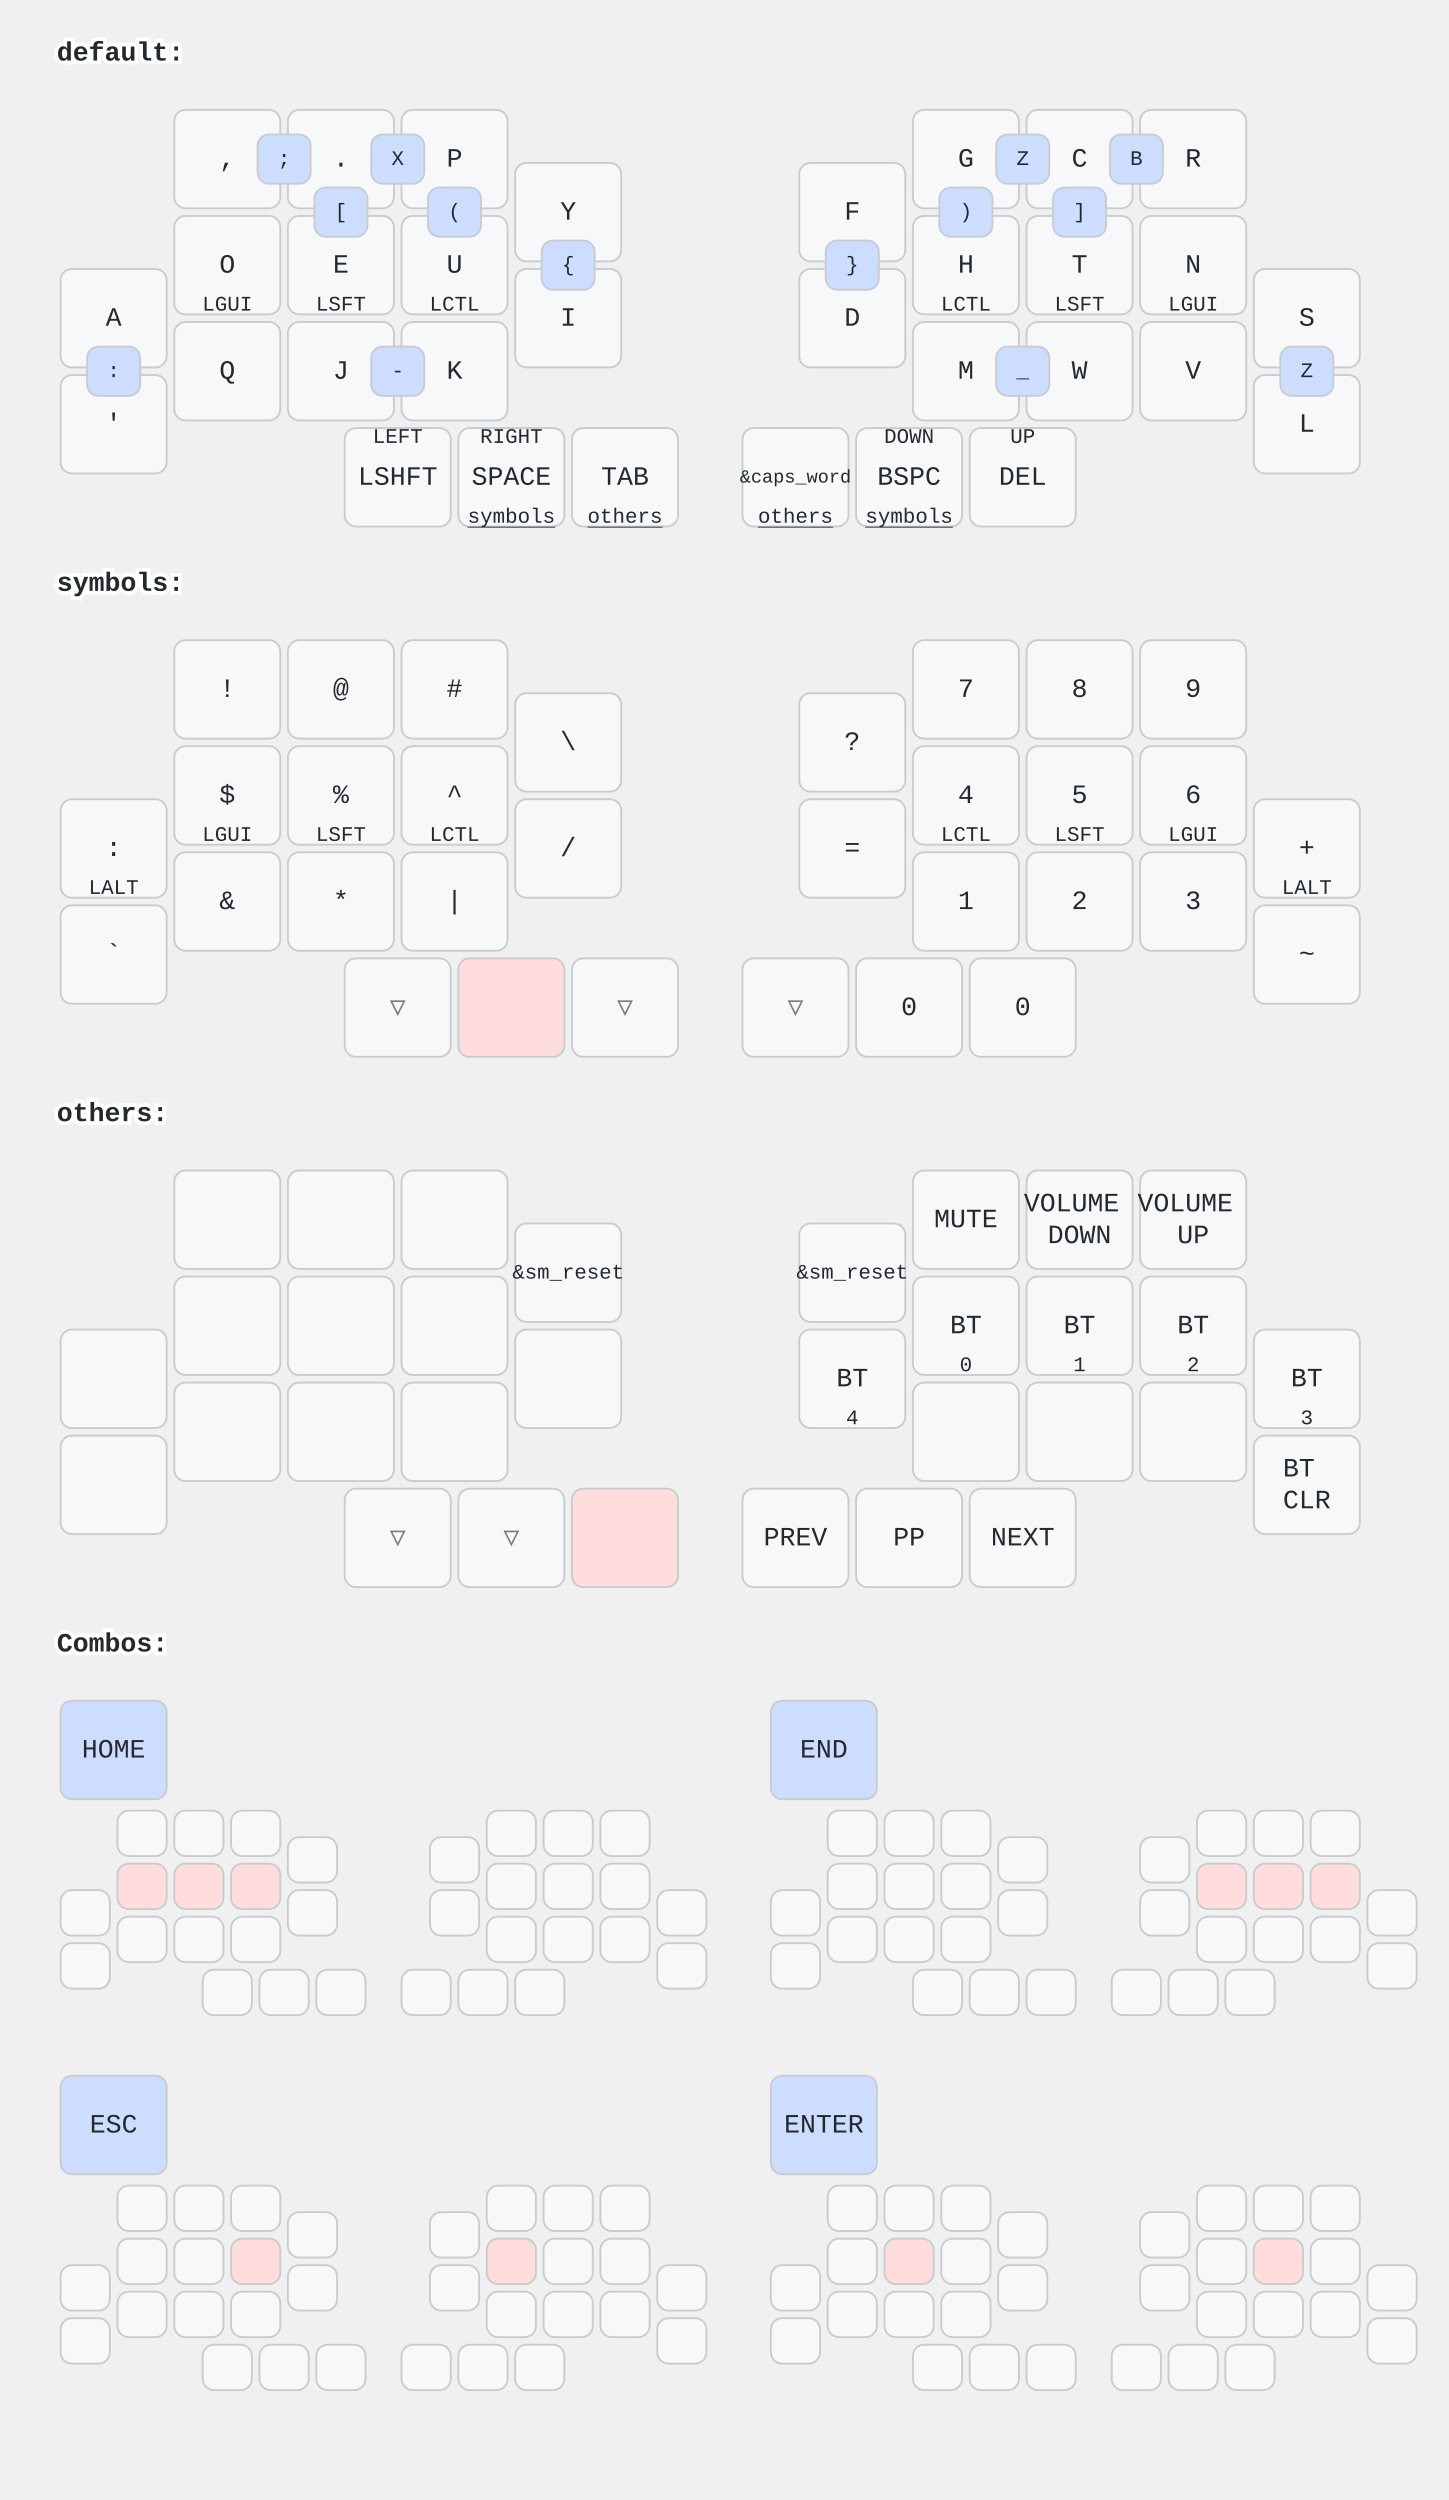
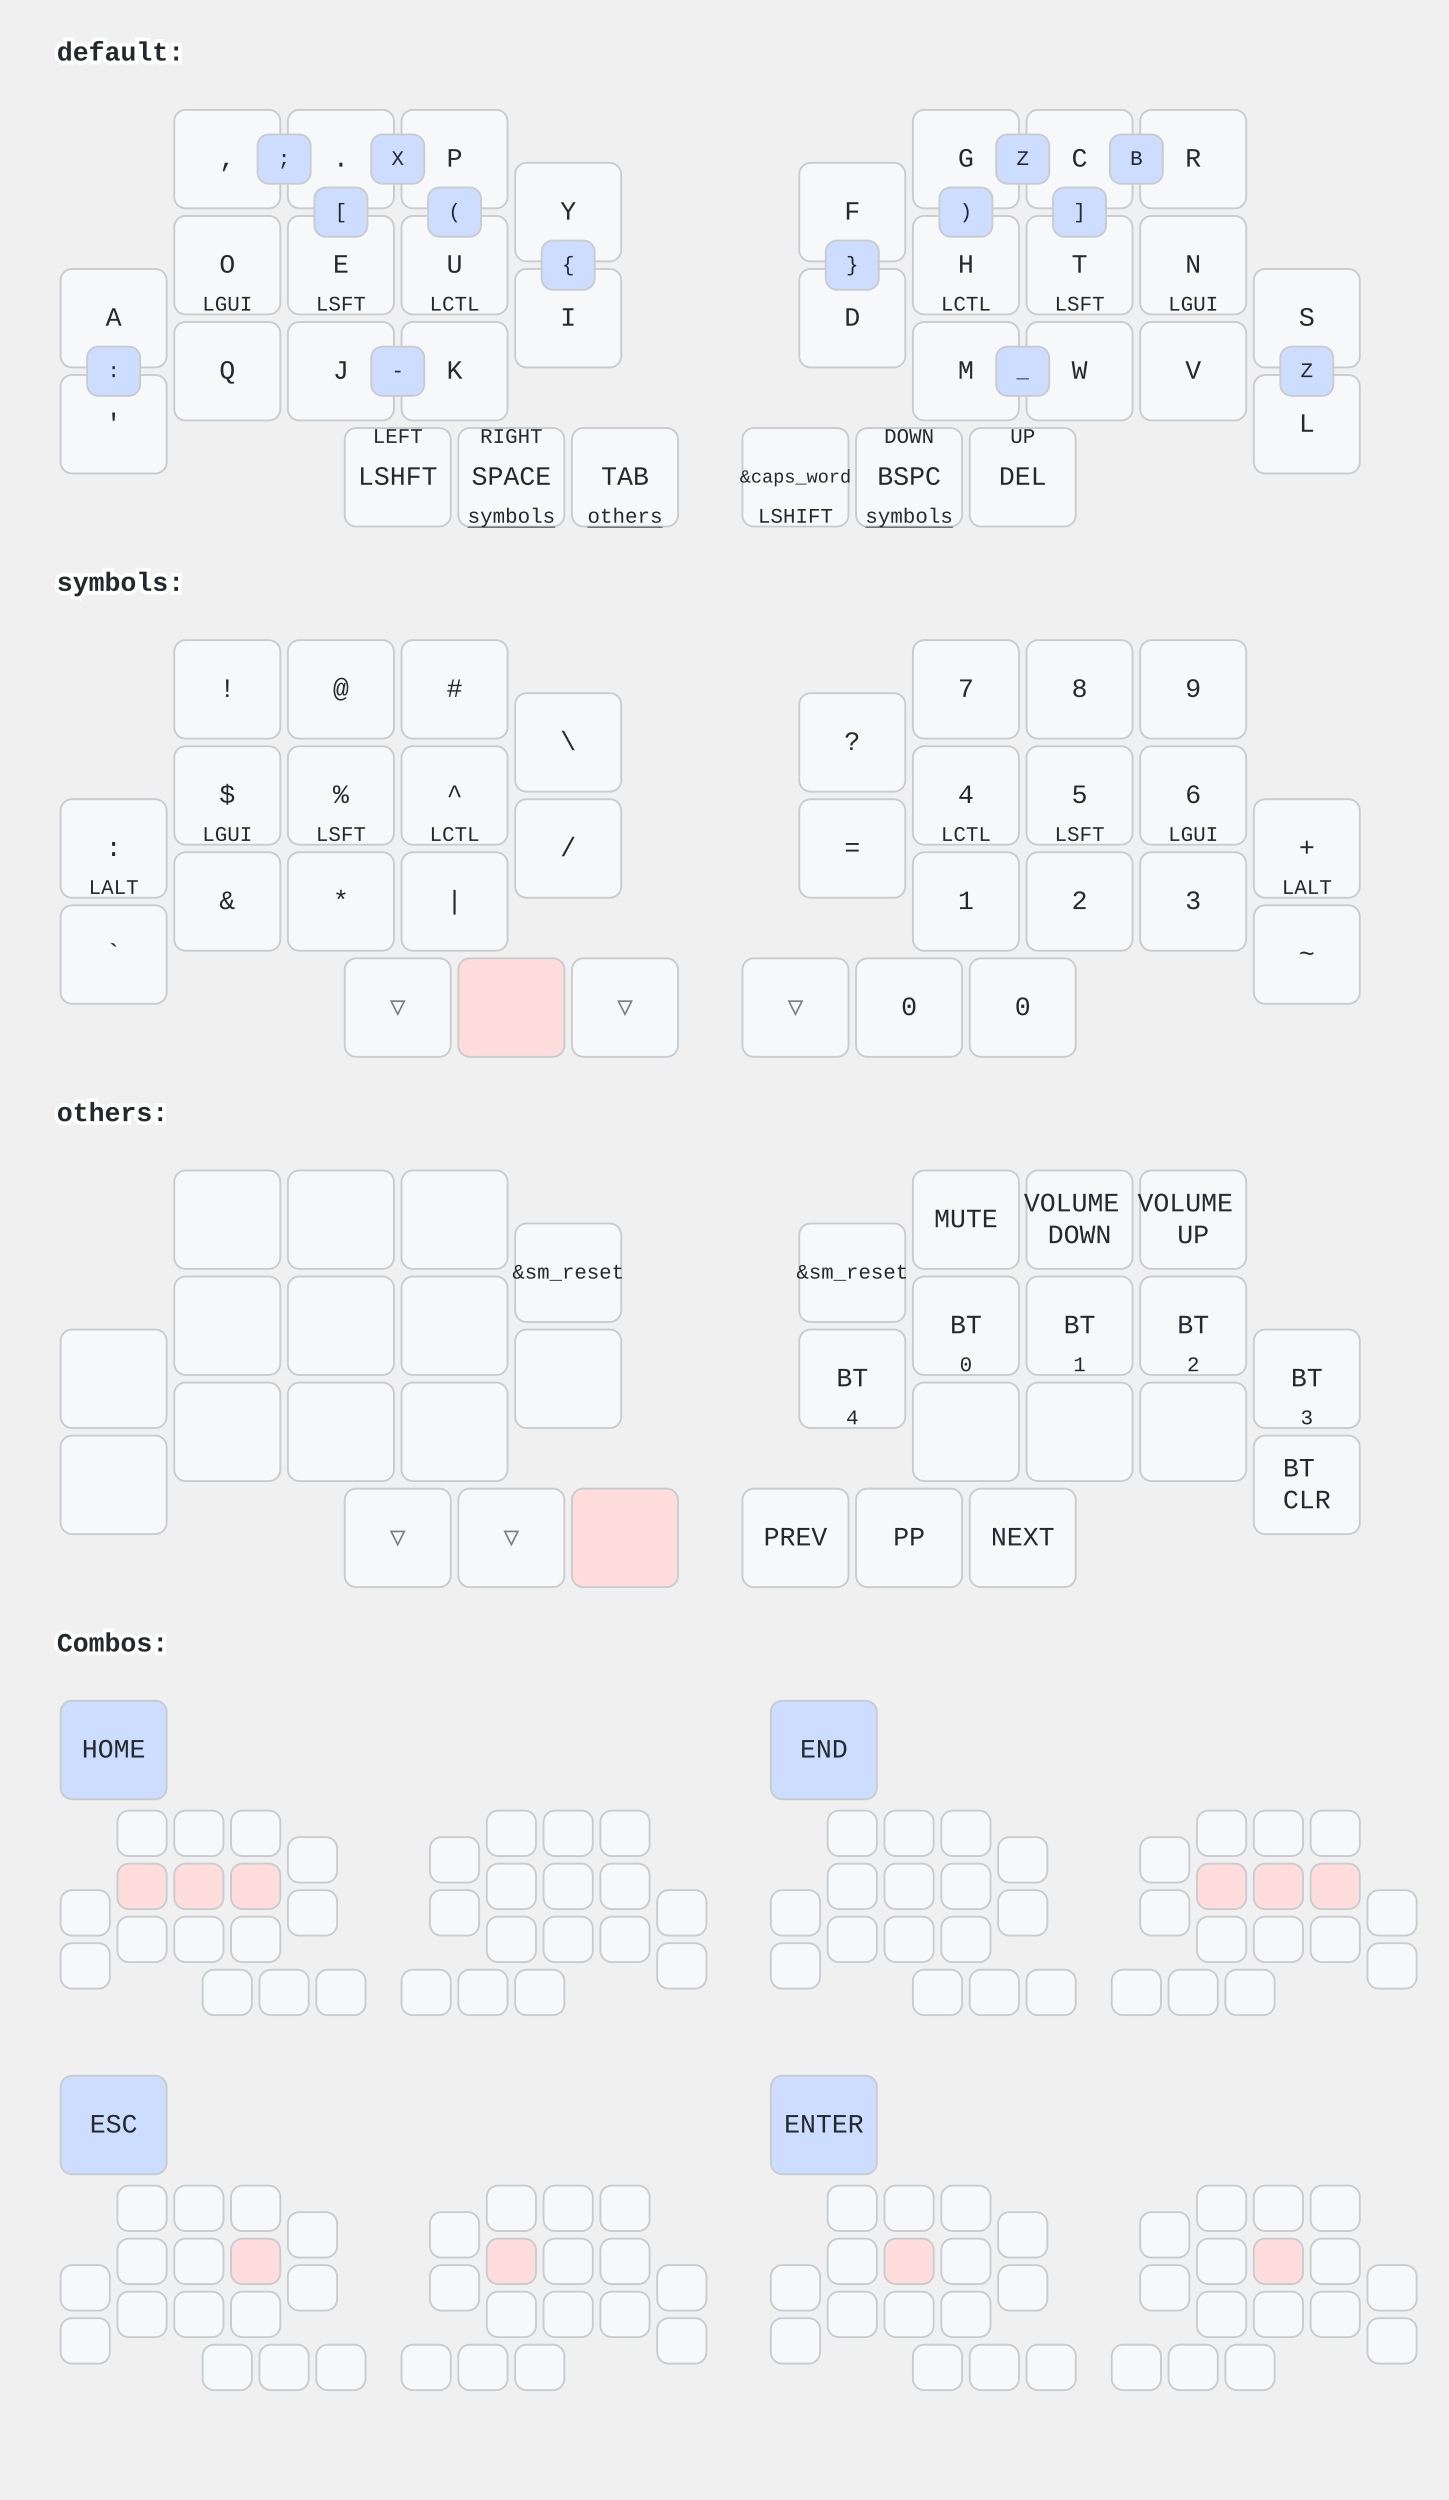
<svg xmlns="http://www.w3.org/2000/svg" width="765" height="1320" viewBox="0 0 765 1320" class="keymap">
  <style>/* inherit to force styles through use tags */
svg path {
    fill: inherit;
}

/* font and background color specifications */
svg.keymap {
    font-family: SFMono-Regular,Consolas,Liberation Mono,Menlo,monospace;
    font-size: 14px;
    font-kerning: normal;
    text-rendering: optimizeLegibility;
    fill: #24292e;
}

/* default key styling */
rect.key {
    fill: #f6f8fa;
}

rect.key, rect.combo {
    stroke: #c9cccf;
    stroke-width: 1;
}

/* default key side styling, only used is draw_key_sides is set */
rect.side {
    filter: brightness(90%);
}

/* color accent for combo boxes */
rect.combo, rect.combo-separate {
    fill: #cdf;
}

/* color accent for held keys */
rect.held, rect.combo.held {
    fill: #fdd;
}

/* color accent for ghost (optional) keys */
rect.ghost, rect.combo.ghost {
    stroke-dasharray: 4, 4;
    stroke-width: 2;
}

text {
    text-anchor: middle;
    dominant-baseline: middle;
}

/* styling for layer labels */
text.label {
    font-weight: bold;
    text-anchor: start;
    stroke: white;
    stroke-width: 4;
    paint-order: stroke;
}

/* styling for optional footer */
text.footer {
    text-anchor: end;
    dominant-baseline: auto;
    stroke: white;
    stroke-width: 4;
    paint-order: stroke;
}

/* styling for combo tap, and key hold/shifted label text */
text.combo, text.hold, text.shifted {
    font-size: 11px;
}

text.hold {
    text-anchor: middle;
    dominant-baseline: auto;
}

text.shifted {
    text-anchor: middle;
    dominant-baseline: hanging;
}

text.layer-activator {
    text-decoration: underline;
}

/* styling for hold/shifted label text in combo box */
text.combo.hold, text.combo.shifted {
    font-size: 8px;
}

/* lighter symbol for transparent keys */
text.trans {
    fill: #7b7e81;
}

/* styling for combo dendrons */
path.combo {
    stroke-width: 1;
    stroke: gray;
    fill: none;
}

/* Start Tabler Icons Cleanup */
/* cannot use height/width with glyphs */
.icon-tabler &gt; path {
    fill: inherit;
    stroke: inherit;
    stroke-width: 2;
}
/* hide tabler's default box */
.icon-tabler &gt; path[stroke="none"][fill="none"] {
    visibility: hidden;
}
/* End Tabler Icons Cleanup */
</style>
  <g transform="translate(30, 0)" class="layer-default">
    <text x="0" y="28" class="label" id="default">default:</text>
    <g transform="translate(0, 56)">
      <g transform="translate(90, 28)" class="key keypos-0">
        <rect rx="6" ry="6" x="-28" y="-26" width="56" height="52" class="key" />
        <text x="0" y="0" class="key tap">,</text>
      </g>
      <g transform="translate(150, 28)" class="key keypos-1">
        <rect rx="6" ry="6" x="-28" y="-26" width="56" height="52" class="key" />
        <text x="0" y="0" class="key tap">.</text>
      </g>
      <g transform="translate(210, 28)" class="key keypos-2">
        <rect rx="6" ry="6" x="-28" y="-26" width="56" height="52" class="key" />
        <text x="0" y="0" class="key tap">P</text>
      </g>
      <g transform="translate(270, 56)" class="key keypos-3">
        <rect rx="6" ry="6" x="-28" y="-26" width="56" height="52" class="key" />
        <text x="0" y="0" class="key tap">Y</text>
      </g>
      <g transform="translate(420, 56)" class="key keypos-4">
        <rect rx="6" ry="6" x="-28" y="-26" width="56" height="52" class="key" />
        <text x="0" y="0" class="key tap">F</text>
      </g>
      <g transform="translate(480, 28)" class="key keypos-5">
        <rect rx="6" ry="6" x="-28" y="-26" width="56" height="52" class="key" />
        <text x="0" y="0" class="key tap">G</text>
      </g>
      <g transform="translate(540, 28)" class="key keypos-6">
        <rect rx="6" ry="6" x="-28" y="-26" width="56" height="52" class="key" />
        <text x="0" y="0" class="key tap">C</text>
      </g>
      <g transform="translate(600, 28)" class="key keypos-7">
        <rect rx="6" ry="6" x="-28" y="-26" width="56" height="52" class="key" />
        <text x="0" y="0" class="key tap">R</text>
      </g>
      <g transform="translate(30, 112)" class="key keypos-8">
        <rect rx="6" ry="6" x="-28" y="-26" width="56" height="52" class="key" />
        <text x="0" y="0" class="key tap">A</text>
        <text x="0" y="24" class="key hold">LALT</text>
      </g>
      <g transform="translate(90, 84)" class="key keypos-9">
        <rect rx="6" ry="6" x="-28" y="-26" width="56" height="52" class="key" />
        <text x="0" y="0" class="key tap">O</text>
        <text x="0" y="24" class="key hold">LGUI</text>
      </g>
      <g transform="translate(150, 84)" class="key keypos-10">
        <rect rx="6" ry="6" x="-28" y="-26" width="56" height="52" class="key" />
        <text x="0" y="0" class="key tap">E</text>
        <text x="0" y="24" class="key hold">LSFT</text>
      </g>
      <g transform="translate(210, 84)" class="key keypos-11">
        <rect rx="6" ry="6" x="-28" y="-26" width="56" height="52" class="key" />
        <text x="0" y="0" class="key tap">U</text>
        <text x="0" y="24" class="key hold">LCTL</text>
      </g>
      <g transform="translate(270, 112)" class="key keypos-12">
        <rect rx="6" ry="6" x="-28" y="-26" width="56" height="52" class="key" />
        <text x="0" y="0" class="key tap">I</text>
      </g>
      <g transform="translate(420, 112)" class="key keypos-13">
        <rect rx="6" ry="6" x="-28" y="-26" width="56" height="52" class="key" />
        <text x="0" y="0" class="key tap">D</text>
      </g>
      <g transform="translate(480, 84)" class="key keypos-14">
        <rect rx="6" ry="6" x="-28" y="-26" width="56" height="52" class="key" />
        <text x="0" y="0" class="key tap">H</text>
        <text x="0" y="24" class="key hold">LCTL</text>
      </g>
      <g transform="translate(540, 84)" class="key keypos-15">
        <rect rx="6" ry="6" x="-28" y="-26" width="56" height="52" class="key" />
        <text x="0" y="0" class="key tap">T</text>
        <text x="0" y="24" class="key hold">LSFT</text>
      </g>
      <g transform="translate(600, 84)" class="key keypos-16">
        <rect rx="6" ry="6" x="-28" y="-26" width="56" height="52" class="key" />
        <text x="0" y="0" class="key tap">N</text>
        <text x="0" y="24" class="key hold">LGUI</text>
      </g>
      <g transform="translate(660, 112)" class="key keypos-17">
        <rect rx="6" ry="6" x="-28" y="-26" width="56" height="52" class="key" />
        <text x="0" y="0" class="key tap">S</text>
        <text x="0" y="24" class="key hold">LALT</text>
      </g>
      <g transform="translate(30, 168)" class="key keypos-18">
        <rect rx="6" ry="6" x="-28" y="-26" width="56" height="52" class="key" />
        <text x="0" y="0" class="key tap">'</text>
      </g>
      <g transform="translate(90, 140)" class="key keypos-19">
        <rect rx="6" ry="6" x="-28" y="-26" width="56" height="52" class="key" />
        <text x="0" y="0" class="key tap">Q</text>
      </g>
      <g transform="translate(150, 140)" class="key keypos-20">
        <rect rx="6" ry="6" x="-28" y="-26" width="56" height="52" class="key" />
        <text x="0" y="0" class="key tap">J</text>
      </g>
      <g transform="translate(210, 140)" class="key keypos-21">
        <rect rx="6" ry="6" x="-28" y="-26" width="56" height="52" class="key" />
        <text x="0" y="0" class="key tap">K</text>
      </g>
      <g transform="translate(480, 140)" class="key keypos-22">
        <rect rx="6" ry="6" x="-28" y="-26" width="56" height="52" class="key" />
        <text x="0" y="0" class="key tap">M</text>
      </g>
      <g transform="translate(540, 140)" class="key keypos-23">
        <rect rx="6" ry="6" x="-28" y="-26" width="56" height="52" class="key" />
        <text x="0" y="0" class="key tap">W</text>
      </g>
      <g transform="translate(600, 140)" class="key keypos-24">
        <rect rx="6" ry="6" x="-28" y="-26" width="56" height="52" class="key" />
        <text x="0" y="0" class="key tap">V</text>
      </g>
      <g transform="translate(660, 168)" class="key keypos-25">
        <rect rx="6" ry="6" x="-28" y="-26" width="56" height="52" class="key" />
        <text x="0" y="0" class="key tap">L</text>
      </g>
      <g transform="translate(180, 196)" class="key keypos-26">
        <rect rx="6" ry="6" x="-28" y="-26" width="56" height="52" class="key" />
        <text x="0" y="0" class="key tap">LSHFT</text>
        <text x="0" y="-24" class="key shifted">LEFT</text>
      </g>
      <g transform="translate(240, 196)" class="key keypos-27">
        <rect rx="6" ry="6" x="-28" y="-26" width="56" height="52" class="key" />
        <text x="0" y="0" class="key tap">SPACE</text>
        <a href="#symbols">
          <text x="0" y="24" class="key hold layer-activator">symbols</text>
        </a>
        <text x="0" y="-24" class="key shifted">RIGHT</text>
      </g>
      <g transform="translate(300, 196)" class="key keypos-28">
        <rect rx="6" ry="6" x="-28" y="-26" width="56" height="52" class="key" />
        <text x="0" y="0" class="key tap">TAB</text>
        <a href="#others">
          <text x="0" y="24" class="key hold layer-activator">others</text>
        </a>
      </g>
      <g transform="translate(390, 196)" class="key keypos-29">
        <rect rx="6" ry="6" x="-28" y="-26" width="56" height="52" class="key" />
        <text x="0" y="0" class="key tap">
          <tspan style="font-size: 70%">&amp;caps_word</tspan>
        </text>
-         <a href="#others">
-           <text x="0" y="24" class="key hold layer-activator">others</text>
-         </a>
+         <text x="0" y="24" class="key hold">LSHIFT</text>
      </g>
      <g transform="translate(450, 196)" class="key keypos-30">
        <rect rx="6" ry="6" x="-28" y="-26" width="56" height="52" class="key" />
        <text x="0" y="0" class="key tap">BSPC</text>
        <a href="#symbols">
          <text x="0" y="24" class="key hold layer-activator">symbols</text>
        </a>
        <text x="0" y="-24" class="key shifted">DOWN</text>
      </g>
      <g transform="translate(510, 196)" class="key keypos-31">
        <rect rx="6" ry="6" x="-28" y="-26" width="56" height="52" class="key" />
        <text x="0" y="0" class="key tap">DEL</text>
        <text x="0" y="-24" class="key shifted">UP</text>
      </g>
      <g class="combo combopos-0">
        <rect rx="6" ry="6" x="106" y="15" width="28" height="26" class="combo" />
        <text x="120" y="28" class="combo tap">;</text>
      </g>
      <g class="combo combopos-1">
        <rect rx="6" ry="6" x="166" y="15" width="28" height="26" class="combo" />
        <text x="180" y="28" class="combo tap">X</text>
      </g>
      <g class="combo combopos-2">
        <rect rx="6" ry="6" x="556" y="15" width="28" height="26" class="combo" />
        <text x="570" y="28" class="combo tap">B</text>
      </g>
      <g class="combo combopos-3">
        <rect rx="6" ry="6" x="496" y="15" width="28" height="26" class="combo" />
        <text x="510" y="28" class="combo tap">Z</text>
      </g>
      <g class="combo combopos-4">
        <rect rx="6" ry="6" x="646" y="127" width="28" height="26" class="combo" />
        <text x="660" y="140" class="combo tap">Z</text>
      </g>
      <g class="combo combopos-5">
        <rect rx="6" ry="6" x="16" y="127" width="28" height="26" class="combo" />
        <text x="30" y="140" class="combo tap">:</text>
      </g>
      <g class="combo combopos-6">
        <rect rx="6" ry="6" x="136" y="43" width="28" height="26" class="combo" />
        <text x="150" y="56" class="combo tap">[</text>
      </g>
      <g class="combo combopos-7">
        <rect rx="6" ry="6" x="526" y="43" width="28" height="26" class="combo" />
        <text x="540" y="56" class="combo tap">]</text>
      </g>
      <g class="combo combopos-8">
        <rect rx="6" ry="6" x="196" y="43" width="28" height="26" class="combo" />
        <text x="210" y="56" class="combo tap">(</text>
      </g>
      <g class="combo combopos-9">
        <rect rx="6" ry="6" x="466" y="43" width="28" height="26" class="combo" />
        <text x="480" y="56" class="combo tap">)</text>
      </g>
      <g class="combo combopos-10">
        <rect rx="6" ry="6" x="256" y="71" width="28" height="26" class="combo" />
        <text x="270" y="84" class="combo tap">{</text>
      </g>
      <g class="combo combopos-11">
        <rect rx="6" ry="6" x="406" y="71" width="28" height="26" class="combo" />
        <text x="420" y="84" class="combo tap">}</text>
      </g>
      <g class="combo combopos-12">
        <rect rx="6" ry="6" x="166" y="127" width="28" height="26" class="combo" />
        <text x="180" y="140" class="combo tap">-</text>
      </g>
      <g class="combo combopos-13">
        <rect rx="6" ry="6" x="496" y="127" width="28" height="26" class="combo" />
        <text x="510" y="140" class="combo tap">_</text>
      </g>
    </g>
  </g>
  <g transform="translate(30, 280)" class="layer-symbols">
    <text x="0" y="28" class="label" id="symbols">symbols:</text>
    <g transform="translate(0, 56)">
      <g transform="translate(90, 28)" class="key keypos-0">
        <rect rx="6" ry="6" x="-28" y="-26" width="56" height="52" class="key" />
        <text x="0" y="0" class="key tap">!</text>
      </g>
      <g transform="translate(150, 28)" class="key keypos-1">
        <rect rx="6" ry="6" x="-28" y="-26" width="56" height="52" class="key" />
        <text x="0" y="0" class="key tap">@</text>
      </g>
      <g transform="translate(210, 28)" class="key keypos-2">
        <rect rx="6" ry="6" x="-28" y="-26" width="56" height="52" class="key" />
        <text x="0" y="0" class="key tap">#</text>
      </g>
      <g transform="translate(270, 56)" class="key keypos-3">
        <rect rx="6" ry="6" x="-28" y="-26" width="56" height="52" class="key" />
        <text x="0" y="0" class="key tap">\</text>
      </g>
      <g transform="translate(420, 56)" class="key keypos-4">
        <rect rx="6" ry="6" x="-28" y="-26" width="56" height="52" class="key" />
        <text x="0" y="0" class="key tap">?</text>
      </g>
      <g transform="translate(480, 28)" class="key keypos-5">
        <rect rx="6" ry="6" x="-28" y="-26" width="56" height="52" class="key" />
        <text x="0" y="0" class="key tap">7</text>
      </g>
      <g transform="translate(540, 28)" class="key keypos-6">
        <rect rx="6" ry="6" x="-28" y="-26" width="56" height="52" class="key" />
        <text x="0" y="0" class="key tap">8</text>
      </g>
      <g transform="translate(600, 28)" class="key keypos-7">
        <rect rx="6" ry="6" x="-28" y="-26" width="56" height="52" class="key" />
        <text x="0" y="0" class="key tap">9</text>
      </g>
      <g transform="translate(30, 112)" class="key keypos-8">
        <rect rx="6" ry="6" x="-28" y="-26" width="56" height="52" class="key" />
        <text x="0" y="0" class="key tap">:</text>
        <text x="0" y="24" class="key hold">LALT</text>
      </g>
      <g transform="translate(90, 84)" class="key keypos-9">
        <rect rx="6" ry="6" x="-28" y="-26" width="56" height="52" class="key" />
        <text x="0" y="0" class="key tap">$</text>
        <text x="0" y="24" class="key hold">LGUI</text>
      </g>
      <g transform="translate(150, 84)" class="key keypos-10">
        <rect rx="6" ry="6" x="-28" y="-26" width="56" height="52" class="key" />
        <text x="0" y="0" class="key tap">%</text>
        <text x="0" y="24" class="key hold">LSFT</text>
      </g>
      <g transform="translate(210, 84)" class="key keypos-11">
        <rect rx="6" ry="6" x="-28" y="-26" width="56" height="52" class="key" />
        <text x="0" y="0" class="key tap">^</text>
        <text x="0" y="24" class="key hold">LCTL</text>
      </g>
      <g transform="translate(270, 112)" class="key keypos-12">
        <rect rx="6" ry="6" x="-28" y="-26" width="56" height="52" class="key" />
        <text x="0" y="0" class="key tap">/</text>
      </g>
      <g transform="translate(420, 112)" class="key keypos-13">
        <rect rx="6" ry="6" x="-28" y="-26" width="56" height="52" class="key" />
        <text x="0" y="0" class="key tap">=</text>
      </g>
      <g transform="translate(480, 84)" class="key keypos-14">
        <rect rx="6" ry="6" x="-28" y="-26" width="56" height="52" class="key" />
        <text x="0" y="0" class="key tap">4</text>
        <text x="0" y="24" class="key hold">LCTL</text>
      </g>
      <g transform="translate(540, 84)" class="key keypos-15">
        <rect rx="6" ry="6" x="-28" y="-26" width="56" height="52" class="key" />
        <text x="0" y="0" class="key tap">5</text>
        <text x="0" y="24" class="key hold">LSFT</text>
      </g>
      <g transform="translate(600, 84)" class="key keypos-16">
        <rect rx="6" ry="6" x="-28" y="-26" width="56" height="52" class="key" />
        <text x="0" y="0" class="key tap">6</text>
        <text x="0" y="24" class="key hold">LGUI</text>
      </g>
      <g transform="translate(660, 112)" class="key keypos-17">
        <rect rx="6" ry="6" x="-28" y="-26" width="56" height="52" class="key" />
        <text x="0" y="0" class="key tap">+</text>
        <text x="0" y="24" class="key hold">LALT</text>
      </g>
      <g transform="translate(30, 168)" class="key keypos-18">
        <rect rx="6" ry="6" x="-28" y="-26" width="56" height="52" class="key" />
        <text x="0" y="0" class="key tap">`</text>
      </g>
      <g transform="translate(90, 140)" class="key keypos-19">
        <rect rx="6" ry="6" x="-28" y="-26" width="56" height="52" class="key" />
        <text x="0" y="0" class="key tap">&amp;</text>
      </g>
      <g transform="translate(150, 140)" class="key keypos-20">
        <rect rx="6" ry="6" x="-28" y="-26" width="56" height="52" class="key" />
        <text x="0" y="0" class="key tap">*</text>
      </g>
      <g transform="translate(210, 140)" class="key keypos-21">
        <rect rx="6" ry="6" x="-28" y="-26" width="56" height="52" class="key" />
        <text x="0" y="0" class="key tap">|</text>
      </g>
      <g transform="translate(480, 140)" class="key keypos-22">
        <rect rx="6" ry="6" x="-28" y="-26" width="56" height="52" class="key" />
        <text x="0" y="0" class="key tap">1</text>
      </g>
      <g transform="translate(540, 140)" class="key keypos-23">
        <rect rx="6" ry="6" x="-28" y="-26" width="56" height="52" class="key" />
        <text x="0" y="0" class="key tap">2</text>
      </g>
      <g transform="translate(600, 140)" class="key keypos-24">
        <rect rx="6" ry="6" x="-28" y="-26" width="56" height="52" class="key" />
        <text x="0" y="0" class="key tap">3</text>
      </g>
      <g transform="translate(660, 168)" class="key keypos-25">
        <rect rx="6" ry="6" x="-28" y="-26" width="56" height="52" class="key" />
        <text x="0" y="0" class="key tap">~</text>
      </g>
      <g transform="translate(180, 196)" class="key trans keypos-26">
        <rect rx="6" ry="6" x="-28" y="-26" width="56" height="52" class="key trans" />
        <text x="0" y="0" class="key trans tap">▽</text>
      </g>
      <g transform="translate(240, 196)" class="key held keypos-27">
        <rect rx="6" ry="6" x="-28" y="-26" width="56" height="52" class="key held" />
      </g>
      <g transform="translate(300, 196)" class="key trans keypos-28">
        <rect rx="6" ry="6" x="-28" y="-26" width="56" height="52" class="key trans" />
        <text x="0" y="0" class="key trans tap">▽</text>
      </g>
      <g transform="translate(390, 196)" class="key trans keypos-29">
        <rect rx="6" ry="6" x="-28" y="-26" width="56" height="52" class="key trans" />
        <text x="0" y="0" class="key trans tap">▽</text>
      </g>
      <g transform="translate(450, 196)" class="key keypos-30">
        <rect rx="6" ry="6" x="-28" y="-26" width="56" height="52" class="key" />
        <text x="0" y="0" class="key tap">0</text>
      </g>
      <g transform="translate(510, 196)" class="key keypos-31">
        <rect rx="6" ry="6" x="-28" y="-26" width="56" height="52" class="key" />
        <text x="0" y="0" class="key tap">0</text>
      </g>
    </g>
  </g>
  <g transform="translate(30, 560)" class="layer-others">
    <text x="0" y="28" class="label" id="others">others:</text>
    <g transform="translate(0, 56)">
      <g transform="translate(90, 28)" class="key keypos-0">
        <rect rx="6" ry="6" x="-28" y="-26" width="56" height="52" class="key" />
      </g>
      <g transform="translate(150, 28)" class="key keypos-1">
        <rect rx="6" ry="6" x="-28" y="-26" width="56" height="52" class="key" />
      </g>
      <g transform="translate(210, 28)" class="key keypos-2">
        <rect rx="6" ry="6" x="-28" y="-26" width="56" height="52" class="key" />
      </g>
      <g transform="translate(270, 56)" class="key keypos-3">
        <rect rx="6" ry="6" x="-28" y="-26" width="56" height="52" class="key" />
        <text x="0" y="0" class="key tap">
          <tspan style="font-size: 78%">&amp;sm_reset</tspan>
        </text>
      </g>
      <g transform="translate(420, 56)" class="key keypos-4">
        <rect rx="6" ry="6" x="-28" y="-26" width="56" height="52" class="key" />
        <text x="0" y="0" class="key tap">
          <tspan style="font-size: 78%">&amp;sm_reset</tspan>
        </text>
      </g>
      <g transform="translate(480, 28)" class="key keypos-5">
        <rect rx="6" ry="6" x="-28" y="-26" width="56" height="52" class="key" />
        <text x="0" y="0" class="key tap">MUTE</text>
      </g>
      <g transform="translate(540, 28)" class="key keypos-6">
        <rect rx="6" ry="6" x="-28" y="-26" width="56" height="52" class="key" />
        <text x="0" y="0" class="key tap">
          <tspan x="0" dy="-0.6em">VOLUME</tspan>
          <tspan x="0" dy="1.2em">DOWN</tspan>
        </text>
      </g>
      <g transform="translate(600, 28)" class="key keypos-7">
        <rect rx="6" ry="6" x="-28" y="-26" width="56" height="52" class="key" />
        <text x="0" y="0" class="key tap">
          <tspan x="0" dy="-0.6em">VOLUME</tspan>
          <tspan x="0" dy="1.2em">UP</tspan>
        </text>
      </g>
      <g transform="translate(30, 112)" class="key keypos-8">
        <rect rx="6" ry="6" x="-28" y="-26" width="56" height="52" class="key" />
      </g>
      <g transform="translate(90, 84)" class="key keypos-9">
        <rect rx="6" ry="6" x="-28" y="-26" width="56" height="52" class="key" />
      </g>
      <g transform="translate(150, 84)" class="key keypos-10">
        <rect rx="6" ry="6" x="-28" y="-26" width="56" height="52" class="key" />
      </g>
      <g transform="translate(210, 84)" class="key keypos-11">
        <rect rx="6" ry="6" x="-28" y="-26" width="56" height="52" class="key" />
      </g>
      <g transform="translate(270, 112)" class="key keypos-12">
        <rect rx="6" ry="6" x="-28" y="-26" width="56" height="52" class="key" />
      </g>
      <g transform="translate(420, 112)" class="key keypos-13">
        <rect rx="6" ry="6" x="-28" y="-26" width="56" height="52" class="key" />
        <text x="0" y="0" class="key tap">BT</text>
        <text x="0" y="24" class="key hold">4</text>
      </g>
      <g transform="translate(480, 84)" class="key keypos-14">
        <rect rx="6" ry="6" x="-28" y="-26" width="56" height="52" class="key" />
        <text x="0" y="0" class="key tap">BT</text>
        <text x="0" y="24" class="key hold">0</text>
      </g>
      <g transform="translate(540, 84)" class="key keypos-15">
        <rect rx="6" ry="6" x="-28" y="-26" width="56" height="52" class="key" />
        <text x="0" y="0" class="key tap">BT</text>
        <text x="0" y="24" class="key hold">1</text>
      </g>
      <g transform="translate(600, 84)" class="key keypos-16">
        <rect rx="6" ry="6" x="-28" y="-26" width="56" height="52" class="key" />
        <text x="0" y="0" class="key tap">BT</text>
        <text x="0" y="24" class="key hold">2</text>
      </g>
      <g transform="translate(660, 112)" class="key keypos-17">
        <rect rx="6" ry="6" x="-28" y="-26" width="56" height="52" class="key" />
        <text x="0" y="0" class="key tap">BT</text>
        <text x="0" y="24" class="key hold">3</text>
      </g>
      <g transform="translate(30, 168)" class="key keypos-18">
        <rect rx="6" ry="6" x="-28" y="-26" width="56" height="52" class="key" />
      </g>
      <g transform="translate(90, 140)" class="key keypos-19">
        <rect rx="6" ry="6" x="-28" y="-26" width="56" height="52" class="key" />
      </g>
      <g transform="translate(150, 140)" class="key keypos-20">
        <rect rx="6" ry="6" x="-28" y="-26" width="56" height="52" class="key" />
      </g>
      <g transform="translate(210, 140)" class="key keypos-21">
        <rect rx="6" ry="6" x="-28" y="-26" width="56" height="52" class="key" />
      </g>
      <g transform="translate(480, 140)" class="key keypos-22">
        <rect rx="6" ry="6" x="-28" y="-26" width="56" height="52" class="key" />
      </g>
      <g transform="translate(540, 140)" class="key keypos-23">
        <rect rx="6" ry="6" x="-28" y="-26" width="56" height="52" class="key" />
      </g>
      <g transform="translate(600, 140)" class="key keypos-24">
        <rect rx="6" ry="6" x="-28" y="-26" width="56" height="52" class="key" />
      </g>
      <g transform="translate(660, 168)" class="key keypos-25">
        <rect rx="6" ry="6" x="-28" y="-26" width="56" height="52" class="key" />
        <text x="0" y="0" class="key tap">
          <tspan x="0" dy="-0.6em">BT</tspan>
          <tspan x="0" dy="1.2em">CLR</tspan>
        </text>
      </g>
      <g transform="translate(180, 196)" class="key trans keypos-26">
        <rect rx="6" ry="6" x="-28" y="-26" width="56" height="52" class="key trans" />
        <text x="0" y="0" class="key trans tap">▽</text>
      </g>
      <g transform="translate(240, 196)" class="key trans keypos-27">
        <rect rx="6" ry="6" x="-28" y="-26" width="56" height="52" class="key trans" />
        <text x="0" y="0" class="key trans tap">▽</text>
      </g>
      <g transform="translate(300, 196)" class="key held keypos-28">
        <rect rx="6" ry="6" x="-28" y="-26" width="56" height="52" class="key held" />
      </g>
      <g transform="translate(390, 196)" class="key keypos-29">
        <rect rx="6" ry="6" x="-28" y="-26" width="56" height="52" class="key" />
        <text x="0" y="0" class="key tap">PREV</text>
      </g>
      <g transform="translate(450, 196)" class="key keypos-30">
        <rect rx="6" ry="6" x="-28" y="-26" width="56" height="52" class="key" />
        <text x="0" y="0" class="key tap">PP</text>
      </g>
      <g transform="translate(510, 196)" class="key keypos-31">
        <rect rx="6" ry="6" x="-28" y="-26" width="56" height="52" class="key" />
        <text x="0" y="0" class="key tap">NEXT</text>
      </g>
    </g>
  </g>
  <text x="30" y="868" class="label" id="Combos">Combos:</text>
  <g transform="translate(30, 840)" class="layer-combopos-0">
    <g transform="translate(0, 56)">
      <g transform="translate(30, 28)" class="key  combo-separate keypos-0">
        <rect rx="6" ry="6" x="-28" y="-26" width="56" height="52" class="key  combo-separate" />
        <text x="0" y="0" class="key  combo-separate tap">HOME</text>
      </g>
      <g transform="translate(45, 72)" class="key keypos-1">
        <rect rx="6" ry="6" x="-13" y="-12" width="26" height="24" class="key" />
      </g>
      <g transform="translate(75, 72)" class="key keypos-2">
        <rect rx="6" ry="6" x="-13" y="-12" width="26" height="24" class="key" />
      </g>
      <g transform="translate(105, 72)" class="key keypos-3">
        <rect rx="6" ry="6" x="-13" y="-12" width="26" height="24" class="key" />
      </g>
      <g transform="translate(135, 86)" class="key keypos-4">
        <rect rx="6" ry="6" x="-13" y="-12" width="26" height="24" class="key" />
      </g>
      <g transform="translate(210, 86)" class="key keypos-5">
        <rect rx="6" ry="6" x="-13" y="-12" width="26" height="24" class="key" />
      </g>
      <g transform="translate(240, 72)" class="key keypos-6">
        <rect rx="6" ry="6" x="-13" y="-12" width="26" height="24" class="key" />
      </g>
      <g transform="translate(270, 72)" class="key keypos-7">
        <rect rx="6" ry="6" x="-13" y="-12" width="26" height="24" class="key" />
      </g>
      <g transform="translate(300, 72)" class="key keypos-8">
        <rect rx="6" ry="6" x="-13" y="-12" width="26" height="24" class="key" />
      </g>
      <g transform="translate(15, 114)" class="key keypos-9">
        <rect rx="6" ry="6" x="-13" y="-12" width="26" height="24" class="key" />
      </g>
      <g transform="translate(45, 100)" class="key held keypos-10">
        <rect rx="6" ry="6" x="-13" y="-12" width="26" height="24" class="key held" />
      </g>
      <g transform="translate(75, 100)" class="key held keypos-11">
        <rect rx="6" ry="6" x="-13" y="-12" width="26" height="24" class="key held" />
      </g>
      <g transform="translate(105, 100)" class="key held keypos-12">
        <rect rx="6" ry="6" x="-13" y="-12" width="26" height="24" class="key held" />
      </g>
      <g transform="translate(135, 114)" class="key keypos-13">
        <rect rx="6" ry="6" x="-13" y="-12" width="26" height="24" class="key" />
      </g>
      <g transform="translate(210, 114)" class="key keypos-14">
        <rect rx="6" ry="6" x="-13" y="-12" width="26" height="24" class="key" />
      </g>
      <g transform="translate(240, 100)" class="key keypos-15">
        <rect rx="6" ry="6" x="-13" y="-12" width="26" height="24" class="key" />
      </g>
      <g transform="translate(270, 100)" class="key keypos-16">
        <rect rx="6" ry="6" x="-13" y="-12" width="26" height="24" class="key" />
      </g>
      <g transform="translate(300, 100)" class="key keypos-17">
        <rect rx="6" ry="6" x="-13" y="-12" width="26" height="24" class="key" />
      </g>
      <g transform="translate(330, 114)" class="key keypos-18">
        <rect rx="6" ry="6" x="-13" y="-12" width="26" height="24" class="key" />
      </g>
      <g transform="translate(15, 142)" class="key keypos-19">
        <rect rx="6" ry="6" x="-13" y="-12" width="26" height="24" class="key" />
      </g>
      <g transform="translate(45, 128)" class="key keypos-20">
        <rect rx="6" ry="6" x="-13" y="-12" width="26" height="24" class="key" />
      </g>
      <g transform="translate(75, 128)" class="key keypos-21">
        <rect rx="6" ry="6" x="-13" y="-12" width="26" height="24" class="key" />
      </g>
      <g transform="translate(105, 128)" class="key keypos-22">
        <rect rx="6" ry="6" x="-13" y="-12" width="26" height="24" class="key" />
      </g>
      <g transform="translate(240, 128)" class="key keypos-23">
        <rect rx="6" ry="6" x="-13" y="-12" width="26" height="24" class="key" />
      </g>
      <g transform="translate(270, 128)" class="key keypos-24">
        <rect rx="6" ry="6" x="-13" y="-12" width="26" height="24" class="key" />
      </g>
      <g transform="translate(300, 128)" class="key keypos-25">
        <rect rx="6" ry="6" x="-13" y="-12" width="26" height="24" class="key" />
      </g>
      <g transform="translate(330, 142)" class="key keypos-26">
        <rect rx="6" ry="6" x="-13" y="-12" width="26" height="24" class="key" />
      </g>
      <g transform="translate(90, 156)" class="key keypos-27">
        <rect rx="6" ry="6" x="-13" y="-12" width="26" height="24" class="key" />
      </g>
      <g transform="translate(120, 156)" class="key keypos-28">
        <rect rx="6" ry="6" x="-13" y="-12" width="26" height="24" class="key" />
      </g>
      <g transform="translate(150, 156)" class="key keypos-29">
        <rect rx="6" ry="6" x="-13" y="-12" width="26" height="24" class="key" />
      </g>
      <g transform="translate(195, 156)" class="key keypos-30">
        <rect rx="6" ry="6" x="-13" y="-12" width="26" height="24" class="key" />
      </g>
      <g transform="translate(225, 156)" class="key keypos-31">
        <rect rx="6" ry="6" x="-13" y="-12" width="26" height="24" class="key" />
      </g>
      <g transform="translate(255, 156)" class="key keypos-32">
        <rect rx="6" ry="6" x="-13" y="-12" width="26" height="24" class="key" />
      </g>
    </g>
  </g>
  <g transform="translate(405, 840)" class="layer-combopos-1">
    <g transform="translate(0, 56)">
      <g transform="translate(30, 28)" class="key  combo-separate keypos-0">
        <rect rx="6" ry="6" x="-28" y="-26" width="56" height="52" class="key  combo-separate" />
        <text x="0" y="0" class="key  combo-separate tap">END</text>
      </g>
      <g transform="translate(45, 72)" class="key keypos-1">
        <rect rx="6" ry="6" x="-13" y="-12" width="26" height="24" class="key" />
      </g>
      <g transform="translate(75, 72)" class="key keypos-2">
        <rect rx="6" ry="6" x="-13" y="-12" width="26" height="24" class="key" />
      </g>
      <g transform="translate(105, 72)" class="key keypos-3">
        <rect rx="6" ry="6" x="-13" y="-12" width="26" height="24" class="key" />
      </g>
      <g transform="translate(135, 86)" class="key keypos-4">
        <rect rx="6" ry="6" x="-13" y="-12" width="26" height="24" class="key" />
      </g>
      <g transform="translate(210, 86)" class="key keypos-5">
        <rect rx="6" ry="6" x="-13" y="-12" width="26" height="24" class="key" />
      </g>
      <g transform="translate(240, 72)" class="key keypos-6">
        <rect rx="6" ry="6" x="-13" y="-12" width="26" height="24" class="key" />
      </g>
      <g transform="translate(270, 72)" class="key keypos-7">
        <rect rx="6" ry="6" x="-13" y="-12" width="26" height="24" class="key" />
      </g>
      <g transform="translate(300, 72)" class="key keypos-8">
        <rect rx="6" ry="6" x="-13" y="-12" width="26" height="24" class="key" />
      </g>
      <g transform="translate(15, 114)" class="key keypos-9">
        <rect rx="6" ry="6" x="-13" y="-12" width="26" height="24" class="key" />
      </g>
      <g transform="translate(45, 100)" class="key keypos-10">
        <rect rx="6" ry="6" x="-13" y="-12" width="26" height="24" class="key" />
      </g>
      <g transform="translate(75, 100)" class="key keypos-11">
        <rect rx="6" ry="6" x="-13" y="-12" width="26" height="24" class="key" />
      </g>
      <g transform="translate(105, 100)" class="key keypos-12">
        <rect rx="6" ry="6" x="-13" y="-12" width="26" height="24" class="key" />
      </g>
      <g transform="translate(135, 114)" class="key keypos-13">
        <rect rx="6" ry="6" x="-13" y="-12" width="26" height="24" class="key" />
      </g>
      <g transform="translate(210, 114)" class="key keypos-14">
        <rect rx="6" ry="6" x="-13" y="-12" width="26" height="24" class="key" />
      </g>
      <g transform="translate(240, 100)" class="key held keypos-15">
        <rect rx="6" ry="6" x="-13" y="-12" width="26" height="24" class="key held" />
      </g>
      <g transform="translate(270, 100)" class="key held keypos-16">
        <rect rx="6" ry="6" x="-13" y="-12" width="26" height="24" class="key held" />
      </g>
      <g transform="translate(300, 100)" class="key held keypos-17">
        <rect rx="6" ry="6" x="-13" y="-12" width="26" height="24" class="key held" />
      </g>
      <g transform="translate(330, 114)" class="key keypos-18">
        <rect rx="6" ry="6" x="-13" y="-12" width="26" height="24" class="key" />
      </g>
      <g transform="translate(15, 142)" class="key keypos-19">
        <rect rx="6" ry="6" x="-13" y="-12" width="26" height="24" class="key" />
      </g>
      <g transform="translate(45, 128)" class="key keypos-20">
        <rect rx="6" ry="6" x="-13" y="-12" width="26" height="24" class="key" />
      </g>
      <g transform="translate(75, 128)" class="key keypos-21">
        <rect rx="6" ry="6" x="-13" y="-12" width="26" height="24" class="key" />
      </g>
      <g transform="translate(105, 128)" class="key keypos-22">
        <rect rx="6" ry="6" x="-13" y="-12" width="26" height="24" class="key" />
      </g>
      <g transform="translate(240, 128)" class="key keypos-23">
        <rect rx="6" ry="6" x="-13" y="-12" width="26" height="24" class="key" />
      </g>
      <g transform="translate(270, 128)" class="key keypos-24">
        <rect rx="6" ry="6" x="-13" y="-12" width="26" height="24" class="key" />
      </g>
      <g transform="translate(300, 128)" class="key keypos-25">
        <rect rx="6" ry="6" x="-13" y="-12" width="26" height="24" class="key" />
      </g>
      <g transform="translate(330, 142)" class="key keypos-26">
        <rect rx="6" ry="6" x="-13" y="-12" width="26" height="24" class="key" />
      </g>
      <g transform="translate(90, 156)" class="key keypos-27">
        <rect rx="6" ry="6" x="-13" y="-12" width="26" height="24" class="key" />
      </g>
      <g transform="translate(120, 156)" class="key keypos-28">
        <rect rx="6" ry="6" x="-13" y="-12" width="26" height="24" class="key" />
      </g>
      <g transform="translate(150, 156)" class="key keypos-29">
        <rect rx="6" ry="6" x="-13" y="-12" width="26" height="24" class="key" />
      </g>
      <g transform="translate(195, 156)" class="key keypos-30">
        <rect rx="6" ry="6" x="-13" y="-12" width="26" height="24" class="key" />
      </g>
      <g transform="translate(225, 156)" class="key keypos-31">
        <rect rx="6" ry="6" x="-13" y="-12" width="26" height="24" class="key" />
      </g>
      <g transform="translate(255, 156)" class="key keypos-32">
        <rect rx="6" ry="6" x="-13" y="-12" width="26" height="24" class="key" />
      </g>
    </g>
  </g>
  <g transform="translate(30, 1066)" class="layer-combopos-2">
    <g transform="translate(0, 28)">
      <g transform="translate(30, 28)" class="key  combo-separate keypos-0">
        <rect rx="6" ry="6" x="-28" y="-26" width="56" height="52" class="key  combo-separate" />
        <text x="0" y="0" class="key  combo-separate tap">ESC</text>
      </g>
      <g transform="translate(45, 72)" class="key keypos-1">
        <rect rx="6" ry="6" x="-13" y="-12" width="26" height="24" class="key" />
      </g>
      <g transform="translate(75, 72)" class="key keypos-2">
        <rect rx="6" ry="6" x="-13" y="-12" width="26" height="24" class="key" />
      </g>
      <g transform="translate(105, 72)" class="key keypos-3">
        <rect rx="6" ry="6" x="-13" y="-12" width="26" height="24" class="key" />
      </g>
      <g transform="translate(135, 86)" class="key keypos-4">
        <rect rx="6" ry="6" x="-13" y="-12" width="26" height="24" class="key" />
      </g>
      <g transform="translate(210, 86)" class="key keypos-5">
        <rect rx="6" ry="6" x="-13" y="-12" width="26" height="24" class="key" />
      </g>
      <g transform="translate(240, 72)" class="key keypos-6">
        <rect rx="6" ry="6" x="-13" y="-12" width="26" height="24" class="key" />
      </g>
      <g transform="translate(270, 72)" class="key keypos-7">
        <rect rx="6" ry="6" x="-13" y="-12" width="26" height="24" class="key" />
      </g>
      <g transform="translate(300, 72)" class="key keypos-8">
        <rect rx="6" ry="6" x="-13" y="-12" width="26" height="24" class="key" />
      </g>
      <g transform="translate(15, 114)" class="key keypos-9">
        <rect rx="6" ry="6" x="-13" y="-12" width="26" height="24" class="key" />
      </g>
      <g transform="translate(45, 100)" class="key keypos-10">
        <rect rx="6" ry="6" x="-13" y="-12" width="26" height="24" class="key" />
      </g>
      <g transform="translate(75, 100)" class="key keypos-11">
        <rect rx="6" ry="6" x="-13" y="-12" width="26" height="24" class="key" />
      </g>
      <g transform="translate(105, 100)" class="key held keypos-12">
        <rect rx="6" ry="6" x="-13" y="-12" width="26" height="24" class="key held" />
      </g>
      <g transform="translate(135, 114)" class="key keypos-13">
        <rect rx="6" ry="6" x="-13" y="-12" width="26" height="24" class="key" />
      </g>
      <g transform="translate(210, 114)" class="key keypos-14">
        <rect rx="6" ry="6" x="-13" y="-12" width="26" height="24" class="key" />
      </g>
      <g transform="translate(240, 100)" class="key held keypos-15">
        <rect rx="6" ry="6" x="-13" y="-12" width="26" height="24" class="key held" />
      </g>
      <g transform="translate(270, 100)" class="key keypos-16">
        <rect rx="6" ry="6" x="-13" y="-12" width="26" height="24" class="key" />
      </g>
      <g transform="translate(300, 100)" class="key keypos-17">
        <rect rx="6" ry="6" x="-13" y="-12" width="26" height="24" class="key" />
      </g>
      <g transform="translate(330, 114)" class="key keypos-18">
        <rect rx="6" ry="6" x="-13" y="-12" width="26" height="24" class="key" />
      </g>
      <g transform="translate(15, 142)" class="key keypos-19">
        <rect rx="6" ry="6" x="-13" y="-12" width="26" height="24" class="key" />
      </g>
      <g transform="translate(45, 128)" class="key keypos-20">
        <rect rx="6" ry="6" x="-13" y="-12" width="26" height="24" class="key" />
      </g>
      <g transform="translate(75, 128)" class="key keypos-21">
        <rect rx="6" ry="6" x="-13" y="-12" width="26" height="24" class="key" />
      </g>
      <g transform="translate(105, 128)" class="key keypos-22">
        <rect rx="6" ry="6" x="-13" y="-12" width="26" height="24" class="key" />
      </g>
      <g transform="translate(240, 128)" class="key keypos-23">
        <rect rx="6" ry="6" x="-13" y="-12" width="26" height="24" class="key" />
      </g>
      <g transform="translate(270, 128)" class="key keypos-24">
        <rect rx="6" ry="6" x="-13" y="-12" width="26" height="24" class="key" />
      </g>
      <g transform="translate(300, 128)" class="key keypos-25">
        <rect rx="6" ry="6" x="-13" y="-12" width="26" height="24" class="key" />
      </g>
      <g transform="translate(330, 142)" class="key keypos-26">
        <rect rx="6" ry="6" x="-13" y="-12" width="26" height="24" class="key" />
      </g>
      <g transform="translate(90, 156)" class="key keypos-27">
        <rect rx="6" ry="6" x="-13" y="-12" width="26" height="24" class="key" />
      </g>
      <g transform="translate(120, 156)" class="key keypos-28">
        <rect rx="6" ry="6" x="-13" y="-12" width="26" height="24" class="key" />
      </g>
      <g transform="translate(150, 156)" class="key keypos-29">
        <rect rx="6" ry="6" x="-13" y="-12" width="26" height="24" class="key" />
      </g>
      <g transform="translate(195, 156)" class="key keypos-30">
        <rect rx="6" ry="6" x="-13" y="-12" width="26" height="24" class="key" />
      </g>
      <g transform="translate(225, 156)" class="key keypos-31">
        <rect rx="6" ry="6" x="-13" y="-12" width="26" height="24" class="key" />
      </g>
      <g transform="translate(255, 156)" class="key keypos-32">
        <rect rx="6" ry="6" x="-13" y="-12" width="26" height="24" class="key" />
      </g>
    </g>
  </g>
  <g transform="translate(405, 1066)" class="layer-combopos-3">
    <g transform="translate(0, 28)">
      <g transform="translate(30, 28)" class="key  combo-separate keypos-0">
        <rect rx="6" ry="6" x="-28" y="-26" width="56" height="52" class="key  combo-separate" />
        <text x="0" y="0" class="key  combo-separate tap">ENTER</text>
      </g>
      <g transform="translate(45, 72)" class="key keypos-1">
        <rect rx="6" ry="6" x="-13" y="-12" width="26" height="24" class="key" />
      </g>
      <g transform="translate(75, 72)" class="key keypos-2">
        <rect rx="6" ry="6" x="-13" y="-12" width="26" height="24" class="key" />
      </g>
      <g transform="translate(105, 72)" class="key keypos-3">
        <rect rx="6" ry="6" x="-13" y="-12" width="26" height="24" class="key" />
      </g>
      <g transform="translate(135, 86)" class="key keypos-4">
        <rect rx="6" ry="6" x="-13" y="-12" width="26" height="24" class="key" />
      </g>
      <g transform="translate(210, 86)" class="key keypos-5">
        <rect rx="6" ry="6" x="-13" y="-12" width="26" height="24" class="key" />
      </g>
      <g transform="translate(240, 72)" class="key keypos-6">
        <rect rx="6" ry="6" x="-13" y="-12" width="26" height="24" class="key" />
      </g>
      <g transform="translate(270, 72)" class="key keypos-7">
        <rect rx="6" ry="6" x="-13" y="-12" width="26" height="24" class="key" />
      </g>
      <g transform="translate(300, 72)" class="key keypos-8">
        <rect rx="6" ry="6" x="-13" y="-12" width="26" height="24" class="key" />
      </g>
      <g transform="translate(15, 114)" class="key keypos-9">
        <rect rx="6" ry="6" x="-13" y="-12" width="26" height="24" class="key" />
      </g>
      <g transform="translate(45, 100)" class="key keypos-10">
        <rect rx="6" ry="6" x="-13" y="-12" width="26" height="24" class="key" />
      </g>
      <g transform="translate(75, 100)" class="key held keypos-11">
        <rect rx="6" ry="6" x="-13" y="-12" width="26" height="24" class="key held" />
      </g>
      <g transform="translate(105, 100)" class="key keypos-12">
        <rect rx="6" ry="6" x="-13" y="-12" width="26" height="24" class="key" />
      </g>
      <g transform="translate(135, 114)" class="key keypos-13">
        <rect rx="6" ry="6" x="-13" y="-12" width="26" height="24" class="key" />
      </g>
      <g transform="translate(210, 114)" class="key keypos-14">
        <rect rx="6" ry="6" x="-13" y="-12" width="26" height="24" class="key" />
      </g>
      <g transform="translate(240, 100)" class="key keypos-15">
        <rect rx="6" ry="6" x="-13" y="-12" width="26" height="24" class="key" />
      </g>
      <g transform="translate(270, 100)" class="key held keypos-16">
        <rect rx="6" ry="6" x="-13" y="-12" width="26" height="24" class="key held" />
      </g>
      <g transform="translate(300, 100)" class="key keypos-17">
        <rect rx="6" ry="6" x="-13" y="-12" width="26" height="24" class="key" />
      </g>
      <g transform="translate(330, 114)" class="key keypos-18">
        <rect rx="6" ry="6" x="-13" y="-12" width="26" height="24" class="key" />
      </g>
      <g transform="translate(15, 142)" class="key keypos-19">
        <rect rx="6" ry="6" x="-13" y="-12" width="26" height="24" class="key" />
      </g>
      <g transform="translate(45, 128)" class="key keypos-20">
        <rect rx="6" ry="6" x="-13" y="-12" width="26" height="24" class="key" />
      </g>
      <g transform="translate(75, 128)" class="key keypos-21">
        <rect rx="6" ry="6" x="-13" y="-12" width="26" height="24" class="key" />
      </g>
      <g transform="translate(105, 128)" class="key keypos-22">
        <rect rx="6" ry="6" x="-13" y="-12" width="26" height="24" class="key" />
      </g>
      <g transform="translate(240, 128)" class="key keypos-23">
        <rect rx="6" ry="6" x="-13" y="-12" width="26" height="24" class="key" />
      </g>
      <g transform="translate(270, 128)" class="key keypos-24">
        <rect rx="6" ry="6" x="-13" y="-12" width="26" height="24" class="key" />
      </g>
      <g transform="translate(300, 128)" class="key keypos-25">
        <rect rx="6" ry="6" x="-13" y="-12" width="26" height="24" class="key" />
      </g>
      <g transform="translate(330, 142)" class="key keypos-26">
        <rect rx="6" ry="6" x="-13" y="-12" width="26" height="24" class="key" />
      </g>
      <g transform="translate(90, 156)" class="key keypos-27">
        <rect rx="6" ry="6" x="-13" y="-12" width="26" height="24" class="key" />
      </g>
      <g transform="translate(120, 156)" class="key keypos-28">
        <rect rx="6" ry="6" x="-13" y="-12" width="26" height="24" class="key" />
      </g>
      <g transform="translate(150, 156)" class="key keypos-29">
        <rect rx="6" ry="6" x="-13" y="-12" width="26" height="24" class="key" />
      </g>
      <g transform="translate(195, 156)" class="key keypos-30">
        <rect rx="6" ry="6" x="-13" y="-12" width="26" height="24" class="key" />
      </g>
      <g transform="translate(225, 156)" class="key keypos-31">
        <rect rx="6" ry="6" x="-13" y="-12" width="26" height="24" class="key" />
      </g>
      <g transform="translate(255, 156)" class="key keypos-32">
        <rect rx="6" ry="6" x="-13" y="-12" width="26" height="24" class="key" />
      </g>
    </g>
  </g>
</svg>
